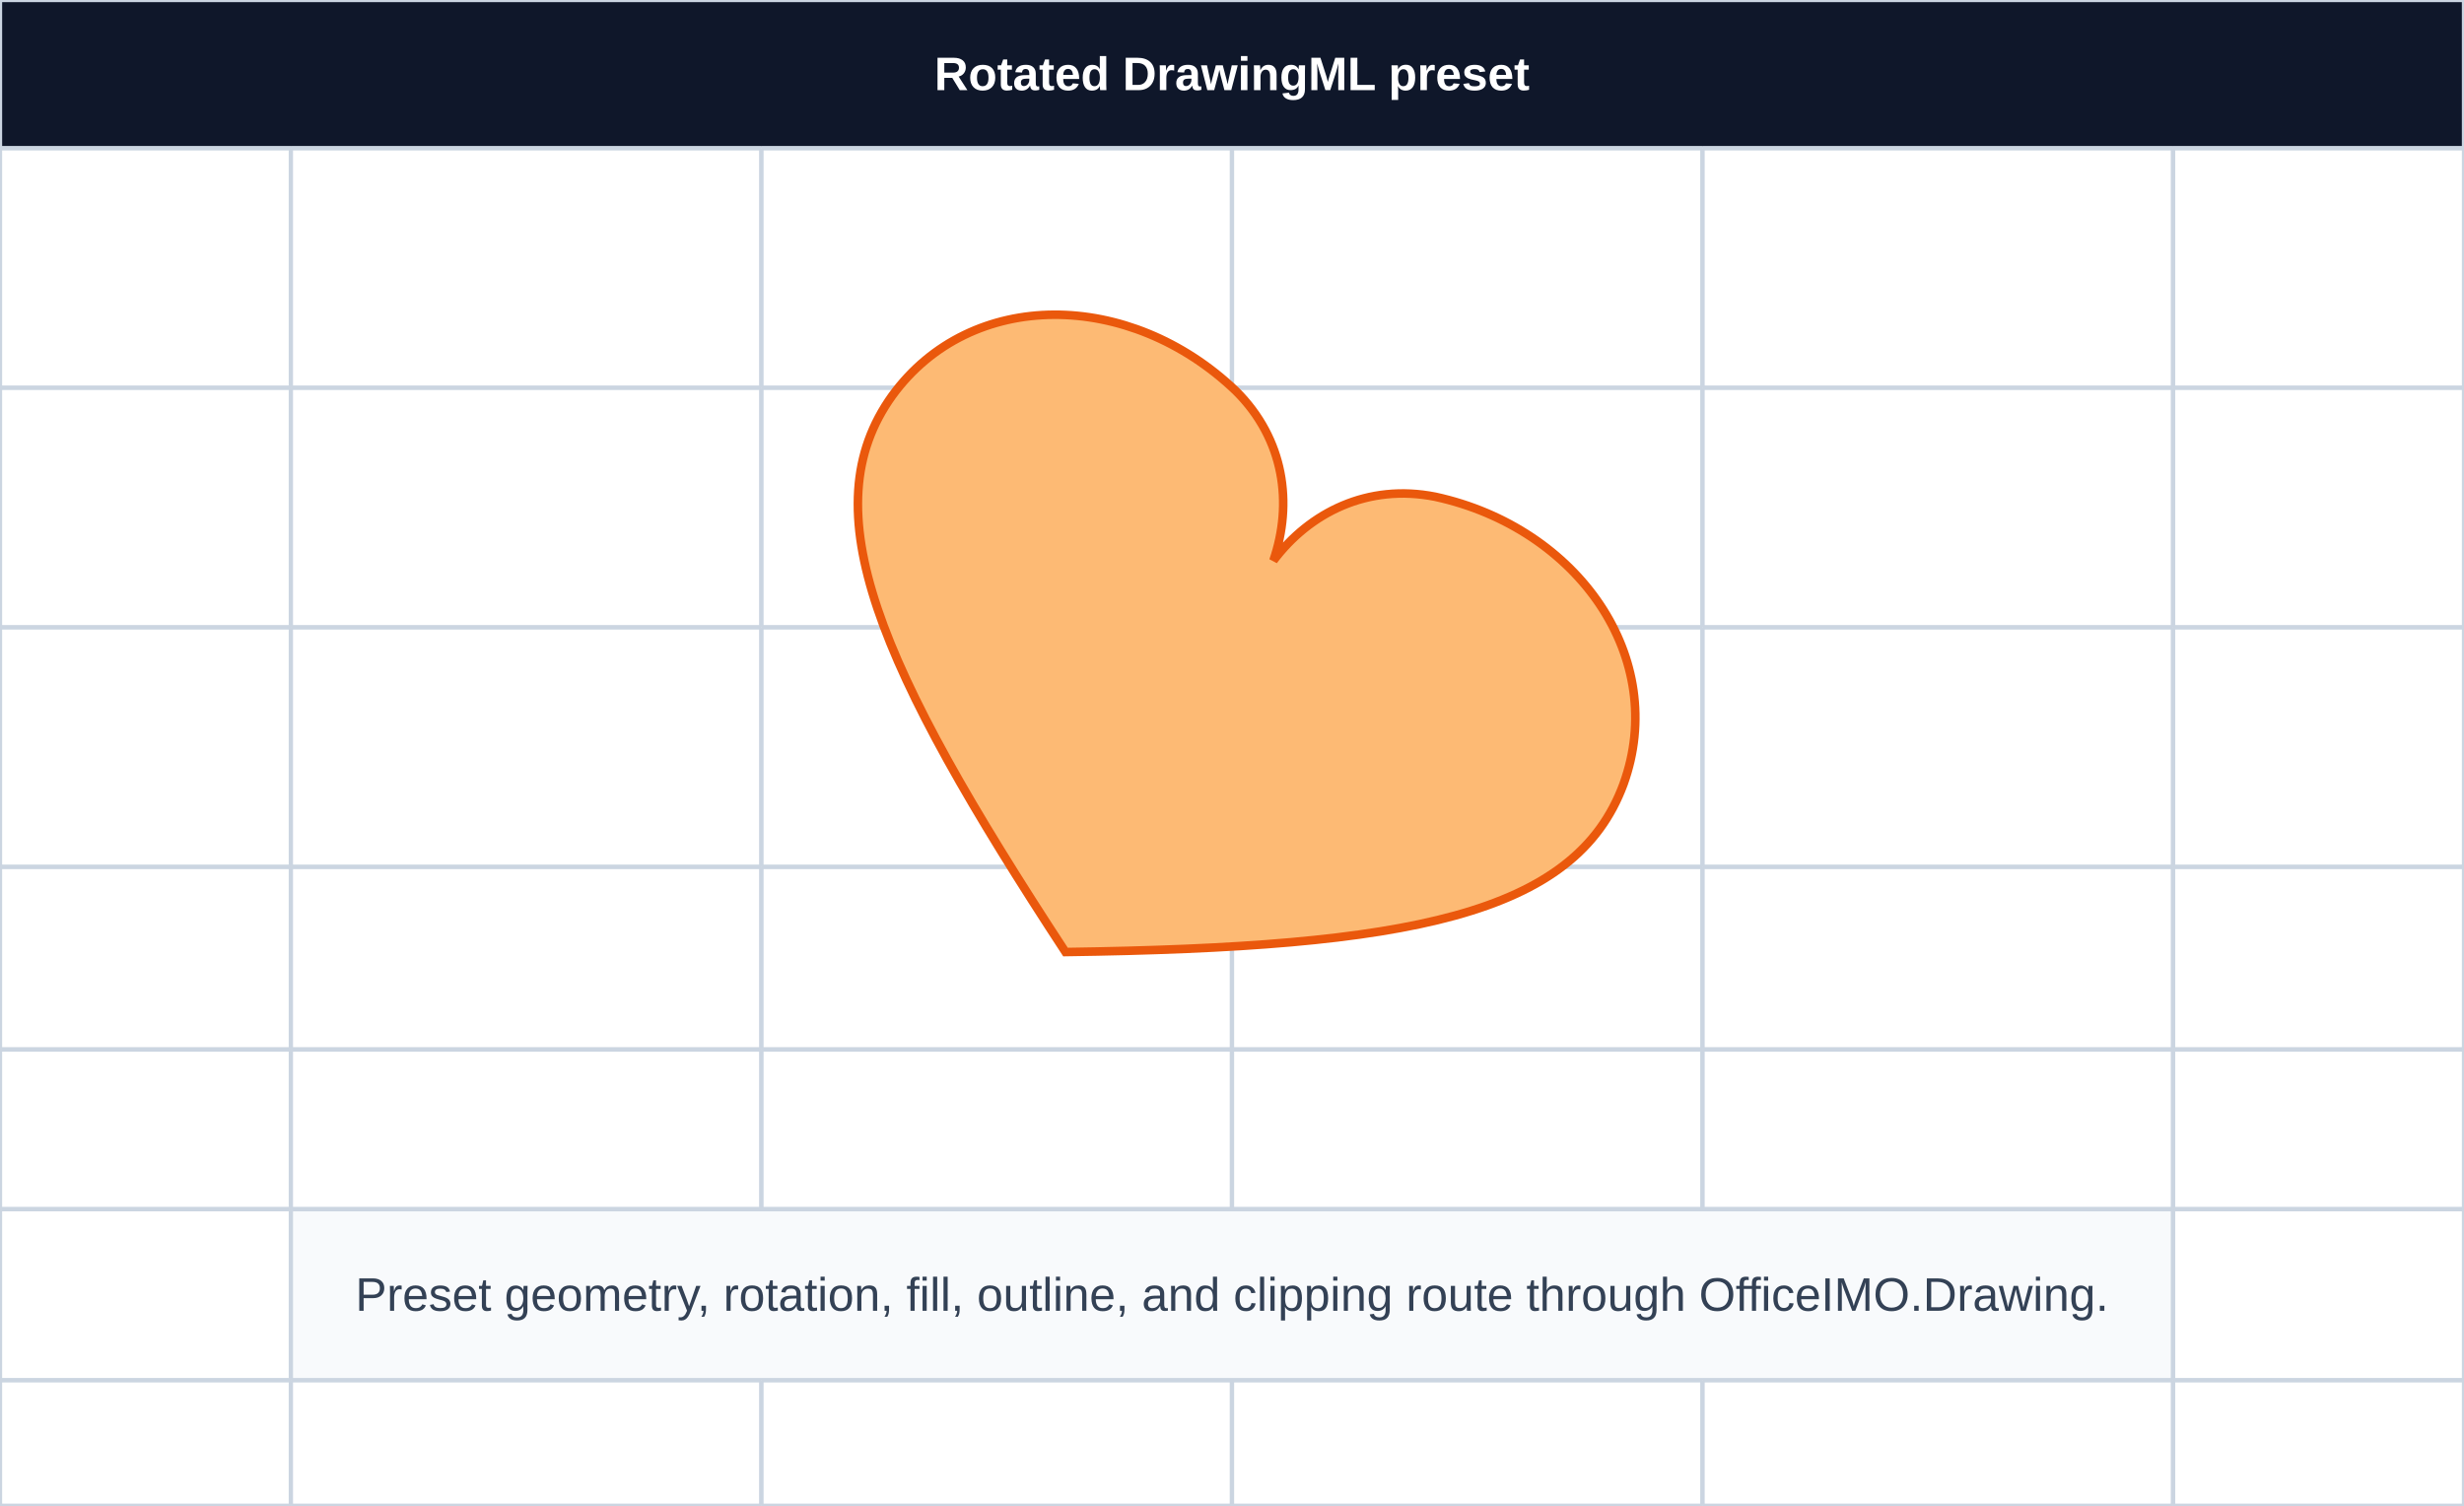
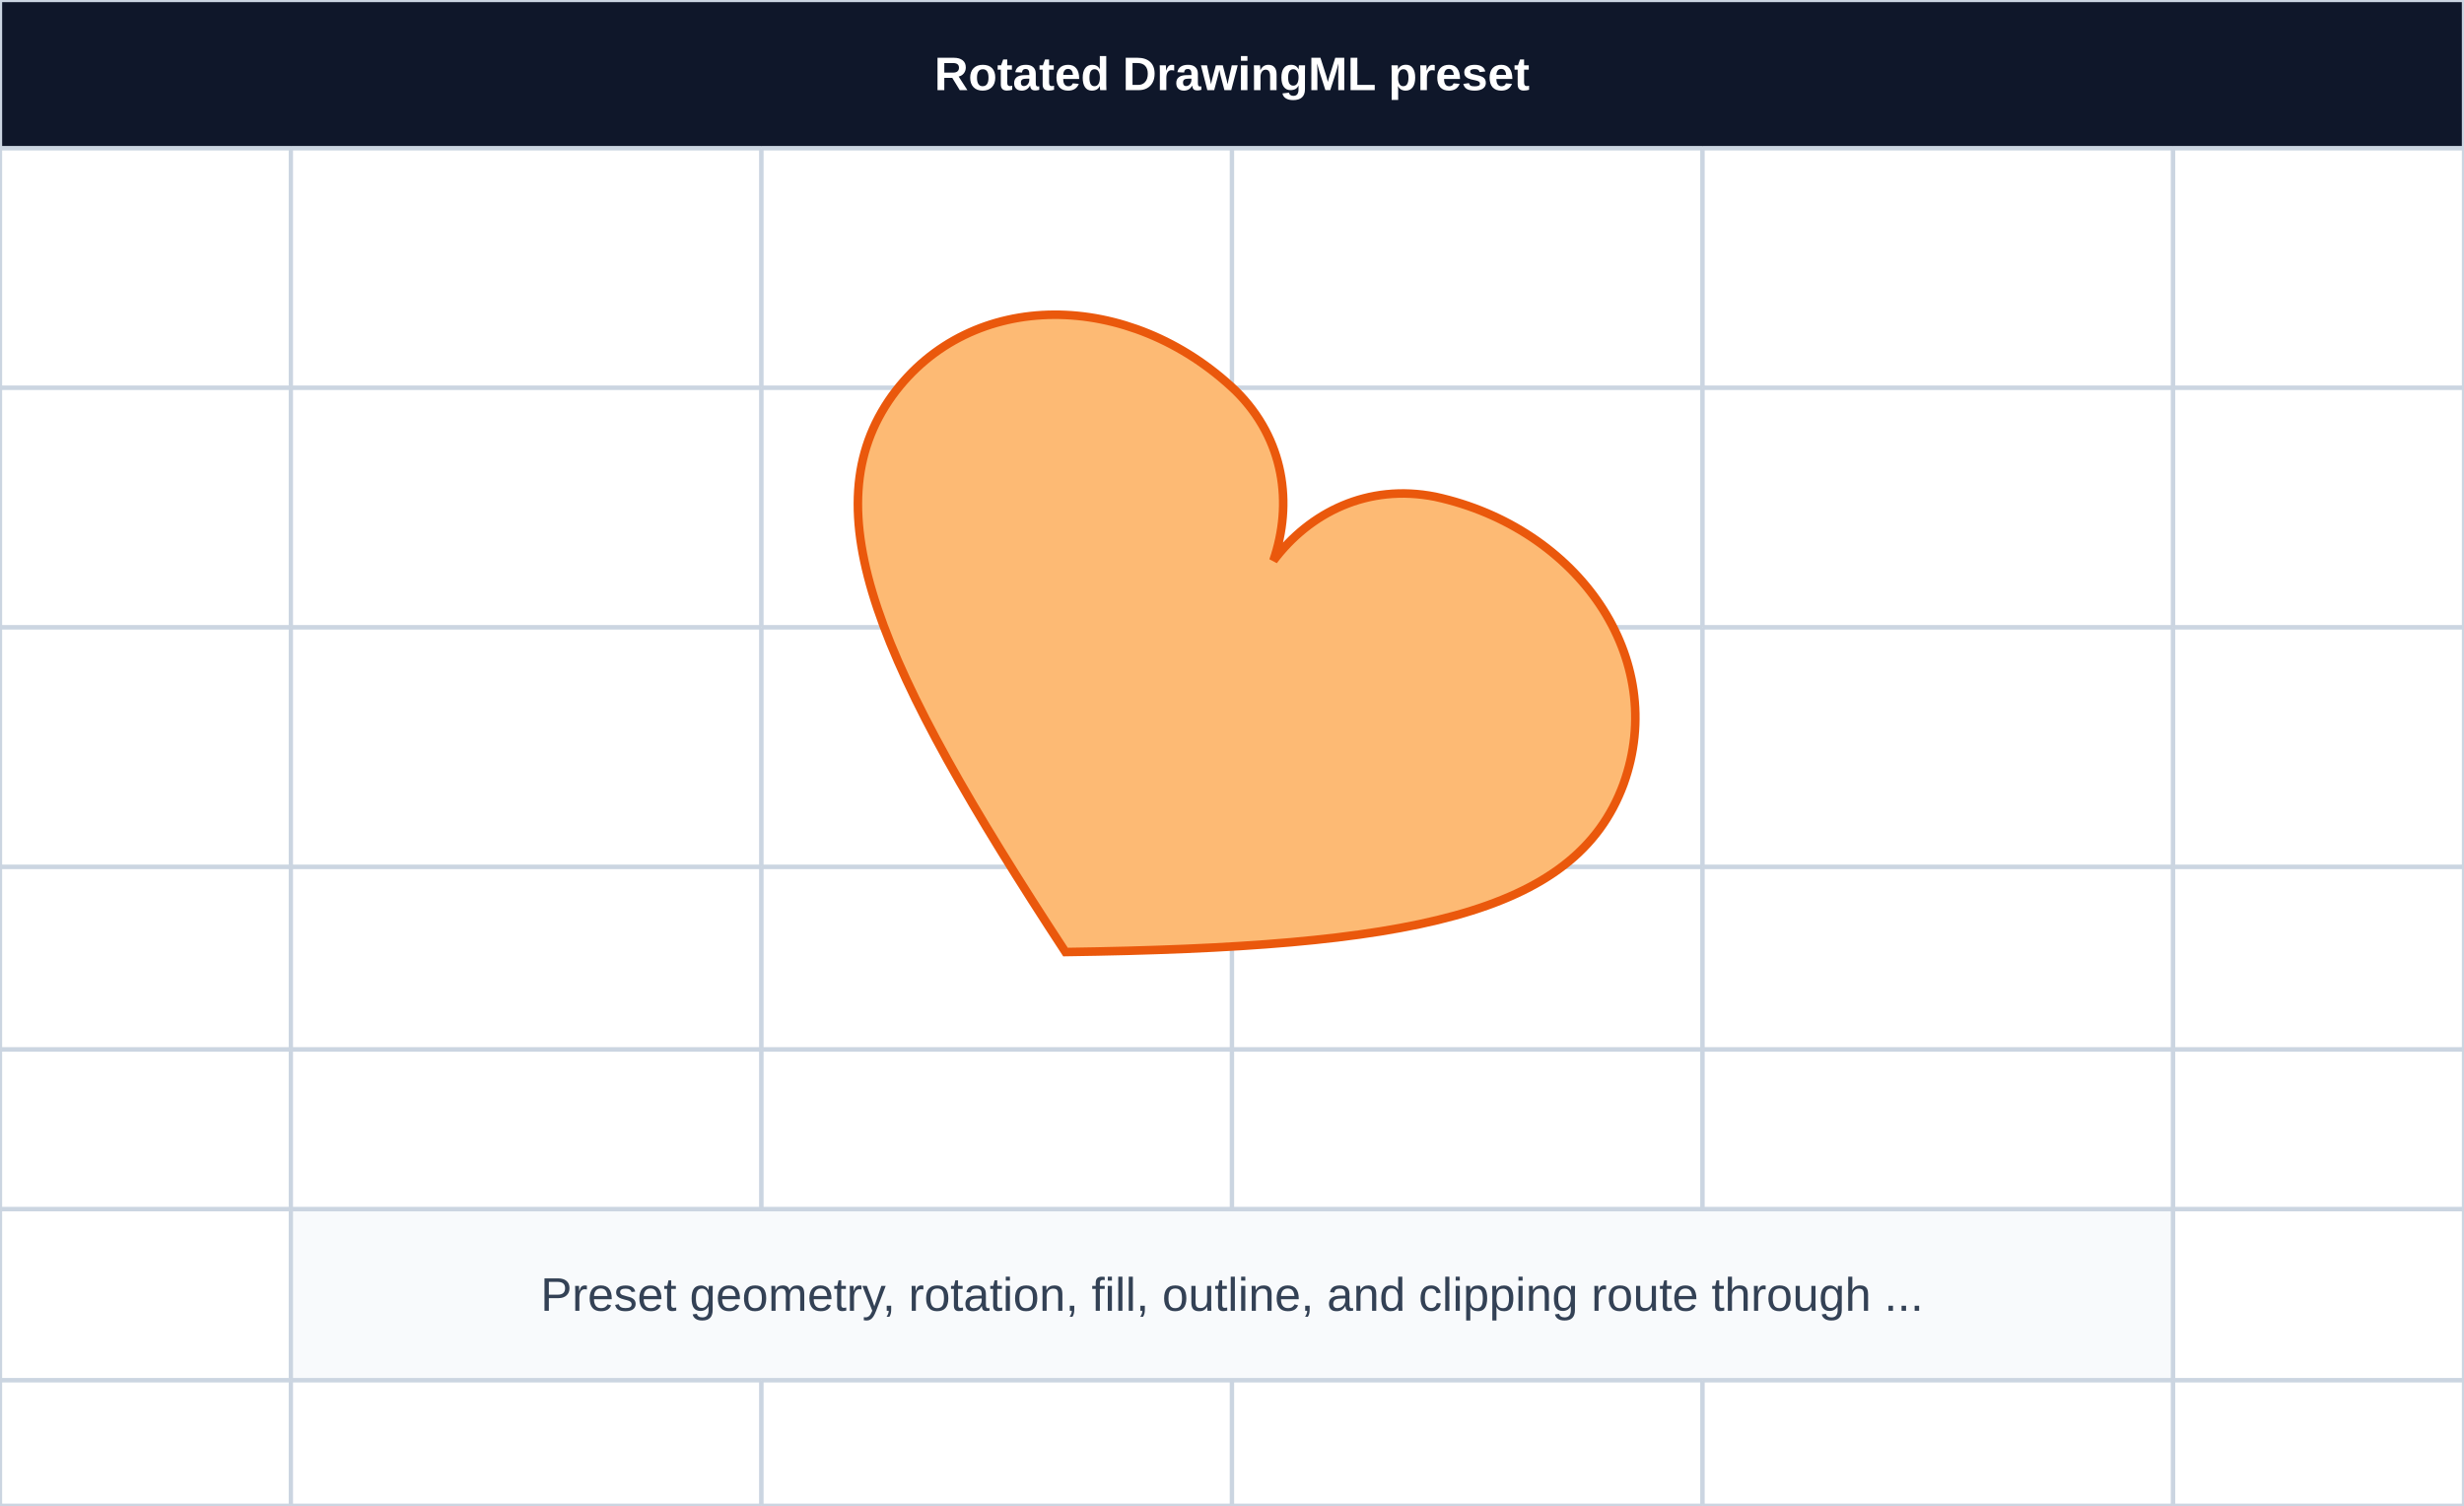
<svg xmlns="http://www.w3.org/2000/svg" width="1152" height="704" viewBox="0 0 1152 704">
  <rect x="0" y="0" width="1152" height="704" fill="#FFFFFF" />
  <rect x="0" y="0" width="1152" height="69.34" fill="#0F172A" />
  <line x1="0" y1="0" x2="1152" y2="0" stroke="#CBD5E1" stroke-width="2" />
  <line x1="1152" y1="0" x2="1152" y2="69.34" stroke="#CBD5E1" stroke-width="2" />
  <line x1="0" y1="69.34" x2="1152" y2="69.34" stroke="#CBD5E1" stroke-width="2" />
  <line x1="0" y1="0" x2="0" y2="69.34" stroke="#CBD5E1" stroke-width="2" />
  <rect x="0" y="69.34" width="136" height="112" fill="#FFFFFF" />
  <line x1="0" y1="69.34" x2="136" y2="69.34" stroke="#CBD5E1" stroke-width="2" />
  <line x1="136" y1="69.34" x2="136" y2="181.34" stroke="#CBD5E1" stroke-width="2" />
  <line x1="0" y1="181.34" x2="136" y2="181.34" stroke="#CBD5E1" stroke-width="2" />
  <line x1="0" y1="69.34" x2="0" y2="181.34" stroke="#CBD5E1" stroke-width="2" />
  <rect x="136" y="69.34" width="220" height="112" fill="#FFFFFF" />
  <line x1="136" y1="69.34" x2="356" y2="69.34" stroke="#CBD5E1" stroke-width="2" />
  <line x1="356" y1="69.34" x2="356" y2="181.34" stroke="#CBD5E1" stroke-width="2" />
  <line x1="136" y1="181.34" x2="356" y2="181.34" stroke="#CBD5E1" stroke-width="2" />
  <line x1="136" y1="69.34" x2="136" y2="181.34" stroke="#CBD5E1" stroke-width="2" />
  <rect x="356" y="69.34" width="220" height="112" fill="#FFFFFF" />
  <line x1="356" y1="69.34" x2="576" y2="69.34" stroke="#CBD5E1" stroke-width="2" />
  <line x1="576" y1="69.34" x2="576" y2="181.34" stroke="#CBD5E1" stroke-width="2" />
  <line x1="356" y1="181.34" x2="576" y2="181.34" stroke="#CBD5E1" stroke-width="2" />
  <line x1="356" y1="69.34" x2="356" y2="181.34" stroke="#CBD5E1" stroke-width="2" />
  <rect x="576" y="69.34" width="220" height="112" fill="#FFFFFF" />
  <line x1="576" y1="69.34" x2="796" y2="69.34" stroke="#CBD5E1" stroke-width="2" />
  <line x1="796" y1="69.34" x2="796" y2="181.34" stroke="#CBD5E1" stroke-width="2" />
  <line x1="576" y1="181.34" x2="796" y2="181.34" stroke="#CBD5E1" stroke-width="2" />
  <line x1="576" y1="69.34" x2="576" y2="181.34" stroke="#CBD5E1" stroke-width="2" />
  <rect x="796" y="69.34" width="220" height="112" fill="#FFFFFF" />
  <line x1="796" y1="69.34" x2="1016" y2="69.34" stroke="#CBD5E1" stroke-width="2" />
  <line x1="1016" y1="69.34" x2="1016" y2="181.34" stroke="#CBD5E1" stroke-width="2" />
  <line x1="796" y1="181.34" x2="1016" y2="181.34" stroke="#CBD5E1" stroke-width="2" />
  <line x1="796" y1="69.34" x2="796" y2="181.34" stroke="#CBD5E1" stroke-width="2" />
  <rect x="1016" y="69.34" width="136" height="112" fill="#FFFFFF" />
  <line x1="1016" y1="69.34" x2="1152" y2="69.34" stroke="#CBD5E1" stroke-width="2" />
  <line x1="1152" y1="69.34" x2="1152" y2="181.34" stroke="#CBD5E1" stroke-width="2" />
  <line x1="1016" y1="181.34" x2="1152" y2="181.34" stroke="#CBD5E1" stroke-width="2" />
  <line x1="1016" y1="69.34" x2="1016" y2="181.34" stroke="#CBD5E1" stroke-width="2" />
  <rect x="0" y="181.34" width="136" height="112" fill="#FFFFFF" />
  <line x1="0" y1="181.34" x2="136" y2="181.34" stroke="#CBD5E1" stroke-width="2" />
  <line x1="136" y1="181.34" x2="136" y2="293.34" stroke="#CBD5E1" stroke-width="2" />
  <line x1="0" y1="293.34" x2="136" y2="293.34" stroke="#CBD5E1" stroke-width="2" />
  <line x1="0" y1="181.34" x2="0" y2="293.34" stroke="#CBD5E1" stroke-width="2" />
  <rect x="136" y="181.34" width="220" height="112" fill="#FFFFFF" />
  <line x1="136" y1="181.34" x2="356" y2="181.34" stroke="#CBD5E1" stroke-width="2" />
  <line x1="356" y1="181.34" x2="356" y2="293.34" stroke="#CBD5E1" stroke-width="2" />
  <line x1="136" y1="293.34" x2="356" y2="293.34" stroke="#CBD5E1" stroke-width="2" />
  <line x1="136" y1="181.34" x2="136" y2="293.34" stroke="#CBD5E1" stroke-width="2" />
  <rect x="356" y="181.34" width="220" height="112" fill="#FFFFFF" />
  <line x1="356" y1="181.34" x2="576" y2="181.34" stroke="#CBD5E1" stroke-width="2" />
  <line x1="576" y1="181.34" x2="576" y2="293.34" stroke="#CBD5E1" stroke-width="2" />
  <line x1="356" y1="293.34" x2="576" y2="293.34" stroke="#CBD5E1" stroke-width="2" />
  <line x1="356" y1="181.34" x2="356" y2="293.34" stroke="#CBD5E1" stroke-width="2" />
  <rect x="576" y="181.34" width="220" height="112" fill="#FFFFFF" />
  <line x1="576" y1="181.34" x2="796" y2="181.34" stroke="#CBD5E1" stroke-width="2" />
  <line x1="796" y1="181.34" x2="796" y2="293.34" stroke="#CBD5E1" stroke-width="2" />
  <line x1="576" y1="293.34" x2="796" y2="293.34" stroke="#CBD5E1" stroke-width="2" />
  <line x1="576" y1="181.34" x2="576" y2="293.34" stroke="#CBD5E1" stroke-width="2" />
  <rect x="796" y="181.34" width="220" height="112" fill="#FFFFFF" />
  <line x1="796" y1="181.34" x2="1016" y2="181.34" stroke="#CBD5E1" stroke-width="2" />
  <line x1="1016" y1="181.34" x2="1016" y2="293.34" stroke="#CBD5E1" stroke-width="2" />
  <line x1="796" y1="293.34" x2="1016" y2="293.34" stroke="#CBD5E1" stroke-width="2" />
  <line x1="796" y1="181.34" x2="796" y2="293.34" stroke="#CBD5E1" stroke-width="2" />
  <rect x="1016" y="181.34" width="136" height="112" fill="#FFFFFF" />
  <line x1="1016" y1="181.34" x2="1152" y2="181.34" stroke="#CBD5E1" stroke-width="2" />
  <line x1="1152" y1="181.34" x2="1152" y2="293.34" stroke="#CBD5E1" stroke-width="2" />
  <line x1="1016" y1="293.34" x2="1152" y2="293.34" stroke="#CBD5E1" stroke-width="2" />
  <line x1="1016" y1="181.34" x2="1016" y2="293.34" stroke="#CBD5E1" stroke-width="2" />
  <rect x="0" y="293.34" width="136" height="112" fill="#FFFFFF" />
  <line x1="0" y1="293.34" x2="136" y2="293.34" stroke="#CBD5E1" stroke-width="2" />
  <line x1="136" y1="293.34" x2="136" y2="405.34" stroke="#CBD5E1" stroke-width="2" />
  <line x1="0" y1="405.34" x2="136" y2="405.34" stroke="#CBD5E1" stroke-width="2" />
  <line x1="0" y1="293.34" x2="0" y2="405.34" stroke="#CBD5E1" stroke-width="2" />
  <rect x="136" y="293.34" width="220" height="112" fill="#FFFFFF" />
  <line x1="136" y1="293.34" x2="356" y2="293.34" stroke="#CBD5E1" stroke-width="2" />
  <line x1="356" y1="293.34" x2="356" y2="405.34" stroke="#CBD5E1" stroke-width="2" />
  <line x1="136" y1="405.34" x2="356" y2="405.34" stroke="#CBD5E1" stroke-width="2" />
  <line x1="136" y1="293.34" x2="136" y2="405.34" stroke="#CBD5E1" stroke-width="2" />
  <rect x="356" y="293.34" width="220" height="112" fill="#FFFFFF" />
  <line x1="356" y1="293.34" x2="576" y2="293.34" stroke="#CBD5E1" stroke-width="2" />
  <line x1="576" y1="293.34" x2="576" y2="405.34" stroke="#CBD5E1" stroke-width="2" />
  <line x1="356" y1="405.34" x2="576" y2="405.34" stroke="#CBD5E1" stroke-width="2" />
  <line x1="356" y1="293.34" x2="356" y2="405.34" stroke="#CBD5E1" stroke-width="2" />
  <rect x="576" y="293.34" width="220" height="112" fill="#FFFFFF" />
  <line x1="576" y1="293.34" x2="796" y2="293.34" stroke="#CBD5E1" stroke-width="2" />
  <line x1="796" y1="293.34" x2="796" y2="405.34" stroke="#CBD5E1" stroke-width="2" />
  <line x1="576" y1="405.34" x2="796" y2="405.34" stroke="#CBD5E1" stroke-width="2" />
  <line x1="576" y1="293.34" x2="576" y2="405.34" stroke="#CBD5E1" stroke-width="2" />
  <rect x="796" y="293.34" width="220" height="112" fill="#FFFFFF" />
  <line x1="796" y1="293.34" x2="1016" y2="293.34" stroke="#CBD5E1" stroke-width="2" />
  <line x1="1016" y1="293.34" x2="1016" y2="405.34" stroke="#CBD5E1" stroke-width="2" />
  <line x1="796" y1="405.34" x2="1016" y2="405.34" stroke="#CBD5E1" stroke-width="2" />
  <line x1="796" y1="293.34" x2="796" y2="405.34" stroke="#CBD5E1" stroke-width="2" />
  <rect x="1016" y="293.34" width="136" height="112" fill="#FFFFFF" />
  <line x1="1016" y1="293.34" x2="1152" y2="293.34" stroke="#CBD5E1" stroke-width="2" />
  <line x1="1152" y1="293.34" x2="1152" y2="405.34" stroke="#CBD5E1" stroke-width="2" />
  <line x1="1016" y1="405.34" x2="1152" y2="405.34" stroke="#CBD5E1" stroke-width="2" />
  <line x1="1016" y1="293.34" x2="1016" y2="405.34" stroke="#CBD5E1" stroke-width="2" />
  <rect x="0" y="405.34" width="136" height="85.34" fill="#FFFFFF" />
  <line x1="0" y1="405.34" x2="136" y2="405.34" stroke="#CBD5E1" stroke-width="2" />
  <line x1="136" y1="405.34" x2="136" y2="490.68" stroke="#CBD5E1" stroke-width="2" />
  <line x1="0" y1="490.68" x2="136" y2="490.68" stroke="#CBD5E1" stroke-width="2" />
  <line x1="0" y1="405.34" x2="0" y2="490.68" stroke="#CBD5E1" stroke-width="2" />
  <rect x="136" y="405.34" width="220" height="85.34" fill="#FFFFFF" />
  <line x1="136" y1="405.34" x2="356" y2="405.34" stroke="#CBD5E1" stroke-width="2" />
  <line x1="356" y1="405.34" x2="356" y2="490.68" stroke="#CBD5E1" stroke-width="2" />
  <line x1="136" y1="490.68" x2="356" y2="490.68" stroke="#CBD5E1" stroke-width="2" />
  <line x1="136" y1="405.34" x2="136" y2="490.68" stroke="#CBD5E1" stroke-width="2" />
  <rect x="356" y="405.34" width="220" height="85.34" fill="#FFFFFF" />
  <line x1="356" y1="405.34" x2="576" y2="405.34" stroke="#CBD5E1" stroke-width="2" />
  <line x1="576" y1="405.34" x2="576" y2="490.68" stroke="#CBD5E1" stroke-width="2" />
  <line x1="356" y1="490.68" x2="576" y2="490.68" stroke="#CBD5E1" stroke-width="2" />
  <line x1="356" y1="405.34" x2="356" y2="490.68" stroke="#CBD5E1" stroke-width="2" />
  <rect x="576" y="405.34" width="220" height="85.34" fill="#FFFFFF" />
  <line x1="576" y1="405.34" x2="796" y2="405.34" stroke="#CBD5E1" stroke-width="2" />
  <line x1="796" y1="405.34" x2="796" y2="490.68" stroke="#CBD5E1" stroke-width="2" />
  <line x1="576" y1="490.68" x2="796" y2="490.68" stroke="#CBD5E1" stroke-width="2" />
  <line x1="576" y1="405.34" x2="576" y2="490.68" stroke="#CBD5E1" stroke-width="2" />
  <rect x="796" y="405.34" width="220" height="85.34" fill="#FFFFFF" />
  <line x1="796" y1="405.34" x2="1016" y2="405.34" stroke="#CBD5E1" stroke-width="2" />
  <line x1="1016" y1="405.34" x2="1016" y2="490.68" stroke="#CBD5E1" stroke-width="2" />
  <line x1="796" y1="490.68" x2="1016" y2="490.68" stroke="#CBD5E1" stroke-width="2" />
  <line x1="796" y1="405.34" x2="796" y2="490.68" stroke="#CBD5E1" stroke-width="2" />
  <rect x="1016" y="405.34" width="136" height="85.34" fill="#FFFFFF" />
  <line x1="1016" y1="405.34" x2="1152" y2="405.34" stroke="#CBD5E1" stroke-width="2" />
  <line x1="1152" y1="405.34" x2="1152" y2="490.68" stroke="#CBD5E1" stroke-width="2" />
  <line x1="1016" y1="490.68" x2="1152" y2="490.68" stroke="#CBD5E1" stroke-width="2" />
  <line x1="1016" y1="405.34" x2="1016" y2="490.68" stroke="#CBD5E1" stroke-width="2" />
  <rect x="0" y="490.68" width="136" height="74.66" fill="#FFFFFF" />
  <line x1="0" y1="490.68" x2="136" y2="490.68" stroke="#CBD5E1" stroke-width="2" />
  <line x1="136" y1="490.68" x2="136" y2="565.34" stroke="#CBD5E1" stroke-width="2" />
  <line x1="0" y1="565.34" x2="136" y2="565.34" stroke="#CBD5E1" stroke-width="2" />
  <line x1="0" y1="490.68" x2="0" y2="565.34" stroke="#CBD5E1" stroke-width="2" />
  <rect x="136" y="490.68" width="220" height="74.66" fill="#FFFFFF" />
  <line x1="136" y1="490.68" x2="356" y2="490.68" stroke="#CBD5E1" stroke-width="2" />
  <line x1="356" y1="490.68" x2="356" y2="565.34" stroke="#CBD5E1" stroke-width="2" />
  <line x1="136" y1="565.34" x2="356" y2="565.34" stroke="#CBD5E1" stroke-width="2" />
  <line x1="136" y1="490.68" x2="136" y2="565.34" stroke="#CBD5E1" stroke-width="2" />
  <rect x="356" y="490.68" width="220" height="74.66" fill="#FFFFFF" />
  <line x1="356" y1="490.68" x2="576" y2="490.68" stroke="#CBD5E1" stroke-width="2" />
  <line x1="576" y1="490.68" x2="576" y2="565.34" stroke="#CBD5E1" stroke-width="2" />
  <line x1="356" y1="565.34" x2="576" y2="565.34" stroke="#CBD5E1" stroke-width="2" />
  <line x1="356" y1="490.68" x2="356" y2="565.34" stroke="#CBD5E1" stroke-width="2" />
  <rect x="576" y="490.68" width="220" height="74.66" fill="#FFFFFF" />
  <line x1="576" y1="490.68" x2="796" y2="490.68" stroke="#CBD5E1" stroke-width="2" />
  <line x1="796" y1="490.68" x2="796" y2="565.34" stroke="#CBD5E1" stroke-width="2" />
  <line x1="576" y1="565.34" x2="796" y2="565.34" stroke="#CBD5E1" stroke-width="2" />
  <line x1="576" y1="490.68" x2="576" y2="565.34" stroke="#CBD5E1" stroke-width="2" />
  <rect x="796" y="490.68" width="220" height="74.66" fill="#FFFFFF" />
  <line x1="796" y1="490.68" x2="1016" y2="490.68" stroke="#CBD5E1" stroke-width="2" />
  <line x1="1016" y1="490.68" x2="1016" y2="565.34" stroke="#CBD5E1" stroke-width="2" />
  <line x1="796" y1="565.34" x2="1016" y2="565.34" stroke="#CBD5E1" stroke-width="2" />
  <line x1="796" y1="490.68" x2="796" y2="565.34" stroke="#CBD5E1" stroke-width="2" />
  <rect x="1016" y="490.68" width="136" height="74.66" fill="#FFFFFF" />
  <line x1="1016" y1="490.68" x2="1152" y2="490.68" stroke="#CBD5E1" stroke-width="2" />
  <line x1="1152" y1="490.68" x2="1152" y2="565.34" stroke="#CBD5E1" stroke-width="2" />
  <line x1="1016" y1="565.34" x2="1152" y2="565.34" stroke="#CBD5E1" stroke-width="2" />
  <line x1="1016" y1="490.68" x2="1016" y2="565.34" stroke="#CBD5E1" stroke-width="2" />
  <rect x="0" y="565.34" width="136" height="80" fill="#FFFFFF" />
  <line x1="0" y1="565.34" x2="136" y2="565.34" stroke="#CBD5E1" stroke-width="2" />
  <line x1="136" y1="565.34" x2="136" y2="645.34" stroke="#CBD5E1" stroke-width="2" />
  <line x1="0" y1="645.34" x2="136" y2="645.34" stroke="#CBD5E1" stroke-width="2" />
  <line x1="0" y1="565.34" x2="0" y2="645.34" stroke="#CBD5E1" stroke-width="2" />
  <rect x="136" y="565.34" width="880" height="80" fill="#F8FAFC" />
  <line x1="136" y1="565.34" x2="1016" y2="565.34" stroke="#CBD5E1" stroke-width="2" />
  <line x1="1016" y1="565.34" x2="1016" y2="645.34" stroke="#CBD5E1" stroke-width="2" />
  <line x1="136" y1="645.34" x2="1016" y2="645.34" stroke="#CBD5E1" stroke-width="2" />
  <line x1="136" y1="565.34" x2="136" y2="645.34" stroke="#CBD5E1" stroke-width="2" />
  <rect x="1016" y="565.34" width="136" height="80" fill="#FFFFFF" />
  <line x1="1016" y1="565.34" x2="1152" y2="565.34" stroke="#CBD5E1" stroke-width="2" />
  <line x1="1152" y1="565.34" x2="1152" y2="645.34" stroke="#CBD5E1" stroke-width="2" />
  <line x1="1016" y1="645.34" x2="1152" y2="645.34" stroke="#CBD5E1" stroke-width="2" />
  <line x1="1016" y1="565.34" x2="1016" y2="645.34" stroke="#CBD5E1" stroke-width="2" />
  <rect x="0" y="645.34" width="136" height="58.66" fill="#FFFFFF" />
  <line x1="0" y1="645.34" x2="136" y2="645.34" stroke="#CBD5E1" stroke-width="2" />
  <line x1="136" y1="645.34" x2="136" y2="704" stroke="#CBD5E1" stroke-width="2" />
  <line x1="0" y1="704" x2="136" y2="704" stroke="#CBD5E1" stroke-width="2" />
  <line x1="0" y1="645.34" x2="0" y2="704" stroke="#CBD5E1" stroke-width="2" />
  <rect x="136" y="645.34" width="220" height="58.66" fill="#FFFFFF" />
  <line x1="136" y1="645.34" x2="356" y2="645.34" stroke="#CBD5E1" stroke-width="2" />
  <line x1="356" y1="645.34" x2="356" y2="704" stroke="#CBD5E1" stroke-width="2" />
  <line x1="136" y1="704" x2="356" y2="704" stroke="#CBD5E1" stroke-width="2" />
  <line x1="136" y1="645.34" x2="136" y2="704" stroke="#CBD5E1" stroke-width="2" />
  <rect x="356" y="645.34" width="220" height="58.66" fill="#FFFFFF" />
  <line x1="356" y1="645.34" x2="576" y2="645.34" stroke="#CBD5E1" stroke-width="2" />
  <line x1="576" y1="645.34" x2="576" y2="704" stroke="#CBD5E1" stroke-width="2" />
  <line x1="356" y1="704" x2="576" y2="704" stroke="#CBD5E1" stroke-width="2" />
  <line x1="356" y1="645.34" x2="356" y2="704" stroke="#CBD5E1" stroke-width="2" />
  <rect x="576" y="645.34" width="220" height="58.66" fill="#FFFFFF" />
  <line x1="576" y1="645.34" x2="796" y2="645.34" stroke="#CBD5E1" stroke-width="2" />
  <line x1="796" y1="645.34" x2="796" y2="704" stroke="#CBD5E1" stroke-width="2" />
  <line x1="576" y1="704" x2="796" y2="704" stroke="#CBD5E1" stroke-width="2" />
  <line x1="576" y1="645.34" x2="576" y2="704" stroke="#CBD5E1" stroke-width="2" />
  <rect x="796" y="645.34" width="220" height="58.66" fill="#FFFFFF" />
  <line x1="796" y1="645.34" x2="1016" y2="645.34" stroke="#CBD5E1" stroke-width="2" />
  <line x1="1016" y1="645.34" x2="1016" y2="704" stroke="#CBD5E1" stroke-width="2" />
  <line x1="796" y1="704" x2="1016" y2="704" stroke="#CBD5E1" stroke-width="2" />
  <line x1="796" y1="645.34" x2="796" y2="704" stroke="#CBD5E1" stroke-width="2" />
  <rect x="1016" y="645.34" width="136" height="58.66" fill="#FFFFFF" />
  <line x1="1016" y1="645.34" x2="1152" y2="645.34" stroke="#CBD5E1" stroke-width="2" />
  <line x1="1152" y1="645.34" x2="1152" y2="704" stroke="#CBD5E1" stroke-width="2" />
  <line x1="1016" y1="704" x2="1152" y2="704" stroke="#CBD5E1" stroke-width="2" />
  <line x1="1016" y1="645.34" x2="1016" y2="704" stroke="#CBD5E1" stroke-width="2" />
  <clipPath id="xl-text-1-1">
    <rect x="0" y="0" width="1152" height="69.34" />
  </clipPath>
  <g clip-path="url(#xl-text-1-1)">
    <text x="576" y="42.15" fill="#FFFFFF" font-family="Calibri, Arial, sans-serif" font-size="22" text-anchor="middle" font-weight="700">Rotated DrawingML preset</text>
  </g>
  <clipPath id="xl-text-7-2">
    <rect x="136" y="565.34" width="880" height="80" />
  </clipPath>
  <g clip-path="url(#xl-text-7-2)">
-     <text x="576" y="612.82" fill="#334155" font-family="Calibri, Arial, sans-serif" font-size="22" text-anchor="middle">Preset geometry, rotation, fill, outline, and clipping route through OfficeIMO.Drawing.</text>
+     <text x="576" y="612.82" fill="#334155" font-family="Calibri, Arial, sans-serif" font-size="22" text-anchor="middle">Preset geometry, rotation, fill, outline, and clipping route through ...</text>
  </g>
  <svg x="305.138" y="92.161" width="541.723" height="487.698" viewBox="0 0 541.723 487.698">
    <path d="M202.4 287.686C61.6 210.351 0 160.857 8.8 95.895C17.6 34.027 83.6 0 149.6 18.56C180.4 27.841 198 52.588 202.4 80.428C206.8 52.588 224.4 27.841 255.2 18.56C321.2 0 387.2 34.027 396 95.895C404.8 160.857 343.2 210.351 202.4 287.686Z" fill="#FDBA74" stroke="#EA580C" stroke-width="4" fill-rule="evenodd" transform="matrix(0.883 0.469 -0.469 0.883 149.226 4)" />
  </svg>
</svg>
